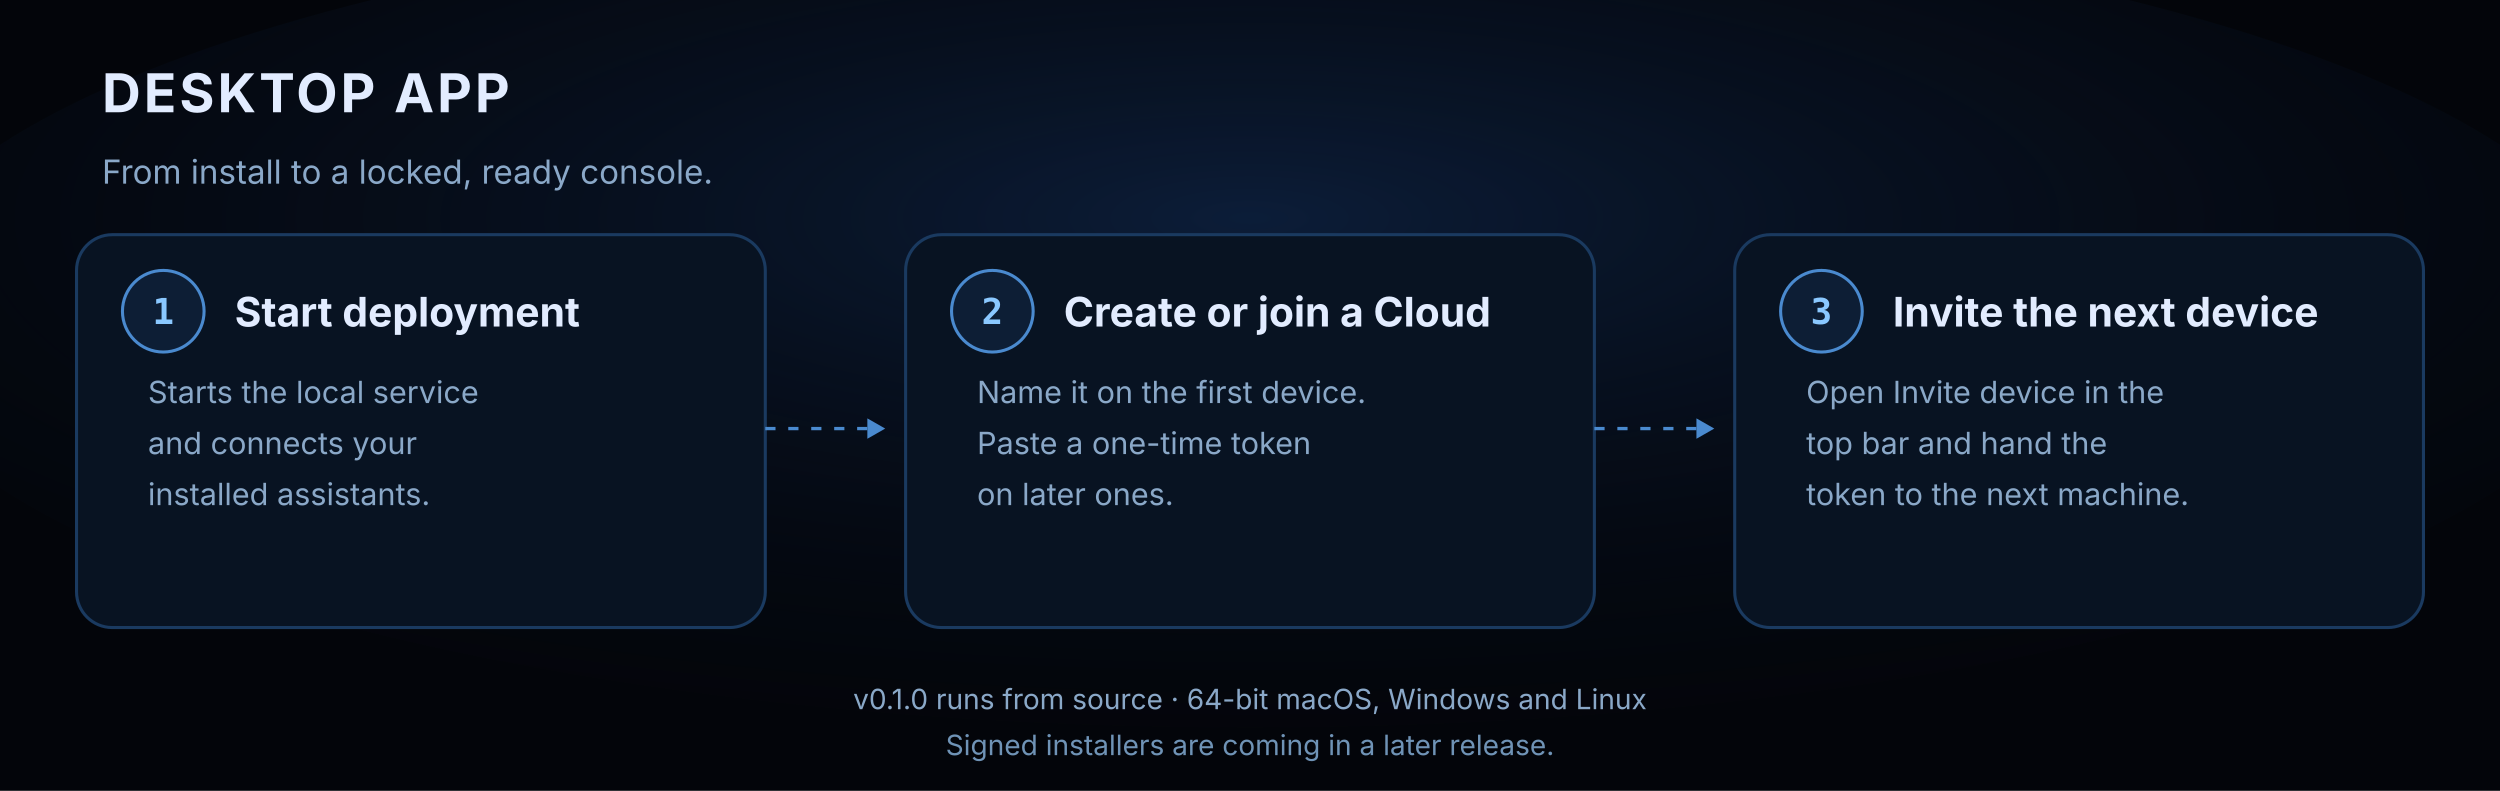
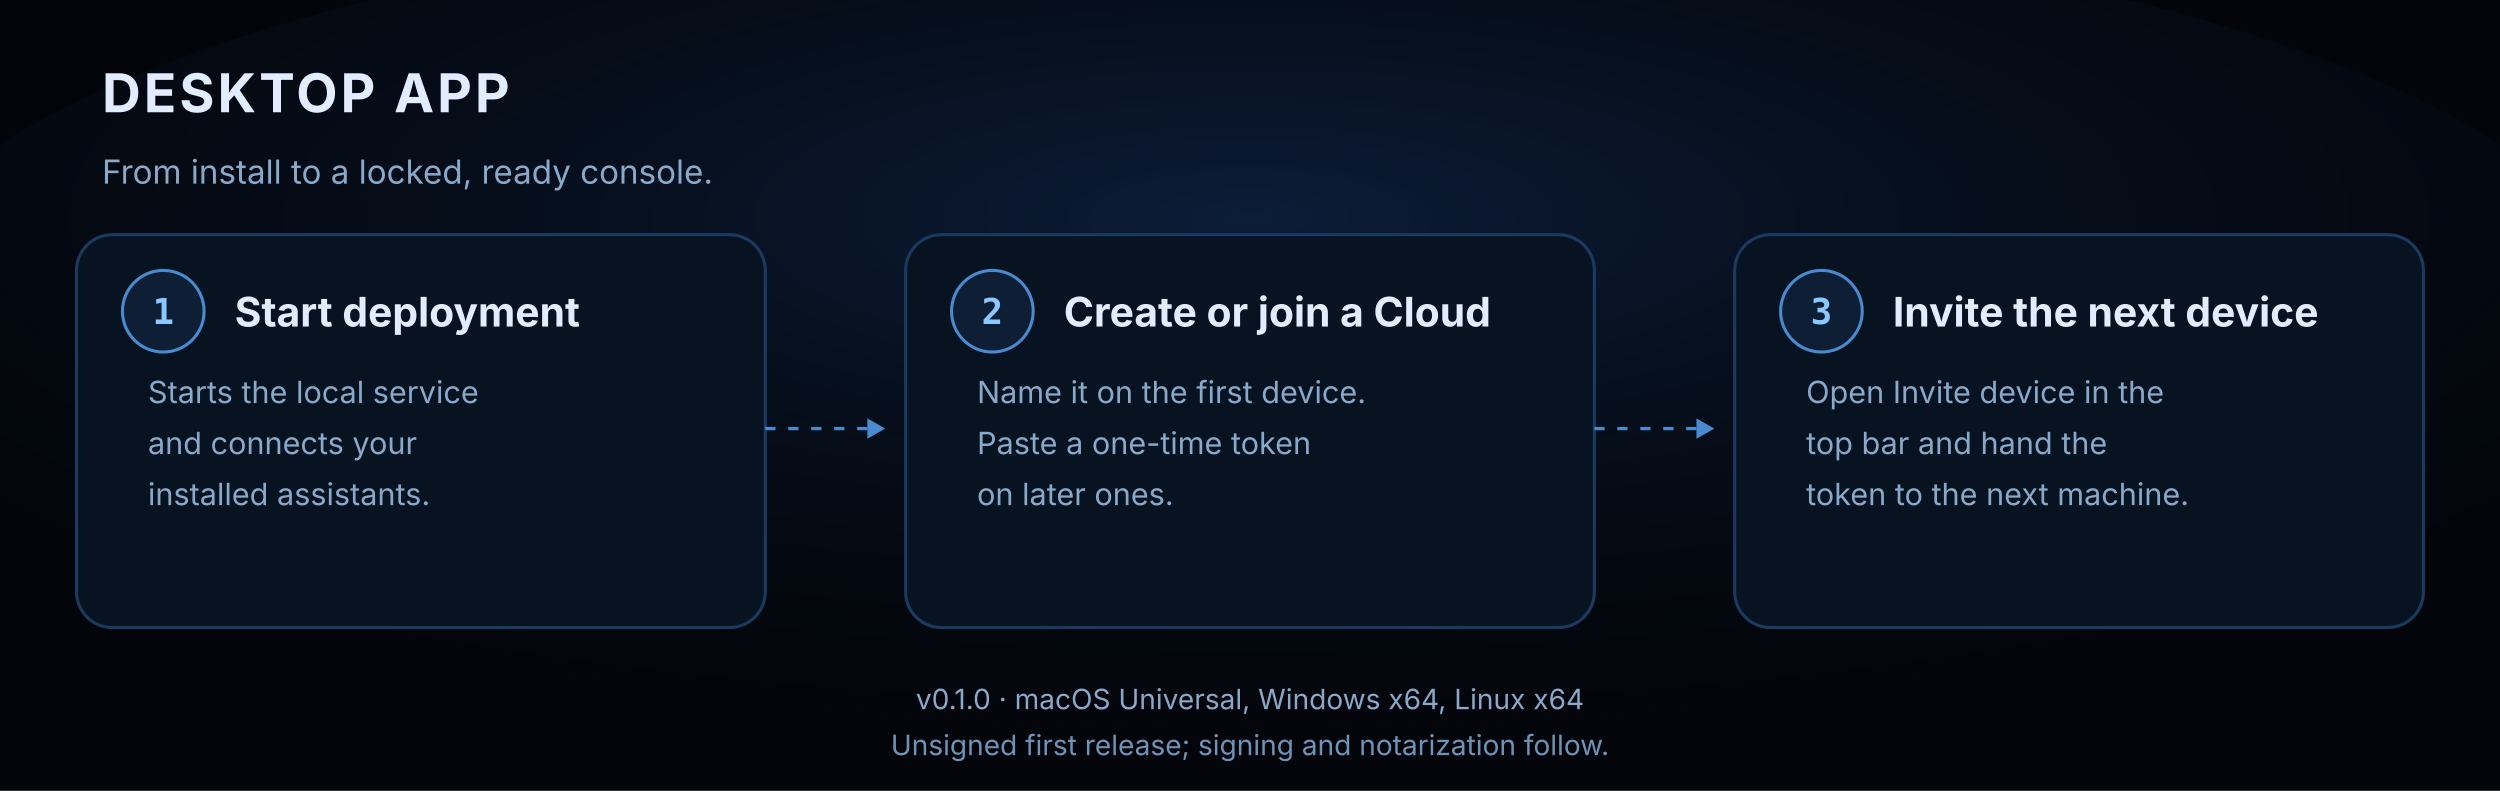
<svg xmlns="http://www.w3.org/2000/svg" width="980" height="310" viewBox="0 0 980 310" role="img" aria-label="DESKTOP APP">
  <defs>
    <radialGradient id="glow" cx="50%" cy="38%" r="72%">
      <stop offset="0%" stop-color="#0d2140" stop-opacity="0.85" />
      <stop offset="100%" stop-color="#03050a" stop-opacity="0" />
    </radialGradient>
  </defs>
  <rect width="980" height="310" fill="#03050a" />
  <ellipse cx="490" cy="124" rx="539" ry="161.2" fill="url(#glow)" />
  <text x="40" y="44" font-family="'SF Pro Display','Segoe UI',ui-sans-serif,system-ui,sans-serif" font-size="21" fill="#e2ecff" font-weight="700" letter-spacing="1.2">DESKTOP APP</text>
  <text x="40" y="72" font-family="'SF Pro Text','Segoe UI',ui-sans-serif,system-ui,sans-serif" font-size="13" fill="#8aa8c8">From install to a locked, ready console.</text>
  <rect x="30" y="92" width="270" height="154" rx="14" fill="#081322" stroke="#1a3a60" stroke-width="1.2" />
  <circle cx="64" cy="122" r="16" fill="#0d1e35" stroke="#4a8acf" stroke-width="1.2" />
  <text x="64" y="127" font-family="'SF Mono','Cascadia Code','Source Code Pro',Consolas,monospace" font-size="14" fill="#8ac8ff" font-weight="700" text-anchor="middle">1</text>
  <text x="92" y="128" font-family="'SF Pro Text','Segoe UI',ui-sans-serif,system-ui,sans-serif" font-size="16" fill="#e2ecff" font-weight="700">Start deployment</text>
  <text x="58" y="158" font-family="'SF Pro Text','Segoe UI',ui-sans-serif,system-ui,sans-serif" font-size="12" fill="#8aa8c8">Starts the local service</text>
  <text x="58" y="178" font-family="'SF Pro Text','Segoe UI',ui-sans-serif,system-ui,sans-serif" font-size="12" fill="#8aa8c8">and connects your</text>
  <text x="58" y="198" font-family="'SF Pro Text','Segoe UI',ui-sans-serif,system-ui,sans-serif" font-size="12" fill="#8aa8c8">installed assistants.</text>
  <rect x="355" y="92" width="270" height="154" rx="14" fill="#081322" stroke="#1a3a60" stroke-width="1.2" />
  <circle cx="389" cy="122" r="16" fill="#0d1e35" stroke="#4a8acf" stroke-width="1.2" />
  <text x="389" y="127" font-family="'SF Mono','Cascadia Code','Source Code Pro',Consolas,monospace" font-size="14" fill="#8ac8ff" font-weight="700" text-anchor="middle">2</text>
  <text x="417" y="128" font-family="'SF Pro Text','Segoe UI',ui-sans-serif,system-ui,sans-serif" font-size="16" fill="#e2ecff" font-weight="700">Create or join a Cloud</text>
  <text x="383" y="158" font-family="'SF Pro Text','Segoe UI',ui-sans-serif,system-ui,sans-serif" font-size="12" fill="#8aa8c8">Name it on the first device.</text>
  <text x="383" y="178" font-family="'SF Pro Text','Segoe UI',ui-sans-serif,system-ui,sans-serif" font-size="12" fill="#8aa8c8">Paste a one-time token</text>
  <text x="383" y="198" font-family="'SF Pro Text','Segoe UI',ui-sans-serif,system-ui,sans-serif" font-size="12" fill="#8aa8c8">on later ones.</text>
  <rect x="680" y="92" width="270" height="154" rx="14" fill="#081322" stroke="#1a3a60" stroke-width="1.2" />
  <circle cx="714" cy="122" r="16" fill="#0d1e35" stroke="#4a8acf" stroke-width="1.2" />
  <text x="714" y="127" font-family="'SF Mono','Cascadia Code','Source Code Pro',Consolas,monospace" font-size="14" fill="#8ac8ff" font-weight="700" text-anchor="middle">3</text>
  <text x="742" y="128" font-family="'SF Pro Text','Segoe UI',ui-sans-serif,system-ui,sans-serif" font-size="16" fill="#e2ecff" font-weight="700">Invite the next device</text>
  <text x="708" y="158" font-family="'SF Pro Text','Segoe UI',ui-sans-serif,system-ui,sans-serif" font-size="12" fill="#8aa8c8">Open Invite device in the</text>
  <text x="708" y="178" font-family="'SF Pro Text','Segoe UI',ui-sans-serif,system-ui,sans-serif" font-size="12" fill="#8aa8c8">top bar and hand the</text>
  <text x="708" y="198" font-family="'SF Pro Text','Segoe UI',ui-sans-serif,system-ui,sans-serif" font-size="12" fill="#8aa8c8">token to the next machine.</text>
  <path d="M300,168 L345,168" stroke="#4a8acf" stroke-width="1.3" stroke-dasharray="4 5" fill="none" />
  <path d="M340,164 L347,168 L340,172" fill="#4a8acf" />
  <path d="M625,168 L670,168" stroke="#4a8acf" stroke-width="1.3" stroke-dasharray="4 5" fill="none" />
  <path d="M665,164 L672,168 L665,172" fill="#4a8acf" />
-   <text x="490" y="278" font-family="'SF Pro Text','Segoe UI',ui-sans-serif,system-ui,sans-serif" font-size="11" fill="#8aa8c8" text-anchor="middle">v0.1.0 runs from source · 64-bit macOS, Windows and Linux</text>
-   <text x="490" y="296" font-family="'SF Pro Text','Segoe UI',ui-sans-serif,system-ui,sans-serif" font-size="11" fill="#6f93b6" text-anchor="middle">Signed installers are coming in a later release.</text>
+   <text x="490" y="278" font-family="'SF Pro Text','Segoe UI',ui-sans-serif,system-ui,sans-serif" font-size="11" fill="#8aa8c8" text-anchor="middle">v0.1.0 · macOS Universal, Windows x64, Linux x64</text>
+   <text x="490" y="296" font-family="'SF Pro Text','Segoe UI',ui-sans-serif,system-ui,sans-serif" font-size="11" fill="#6f93b6" text-anchor="middle">Unsigned first release; signing and notarization follow.</text>
</svg>
